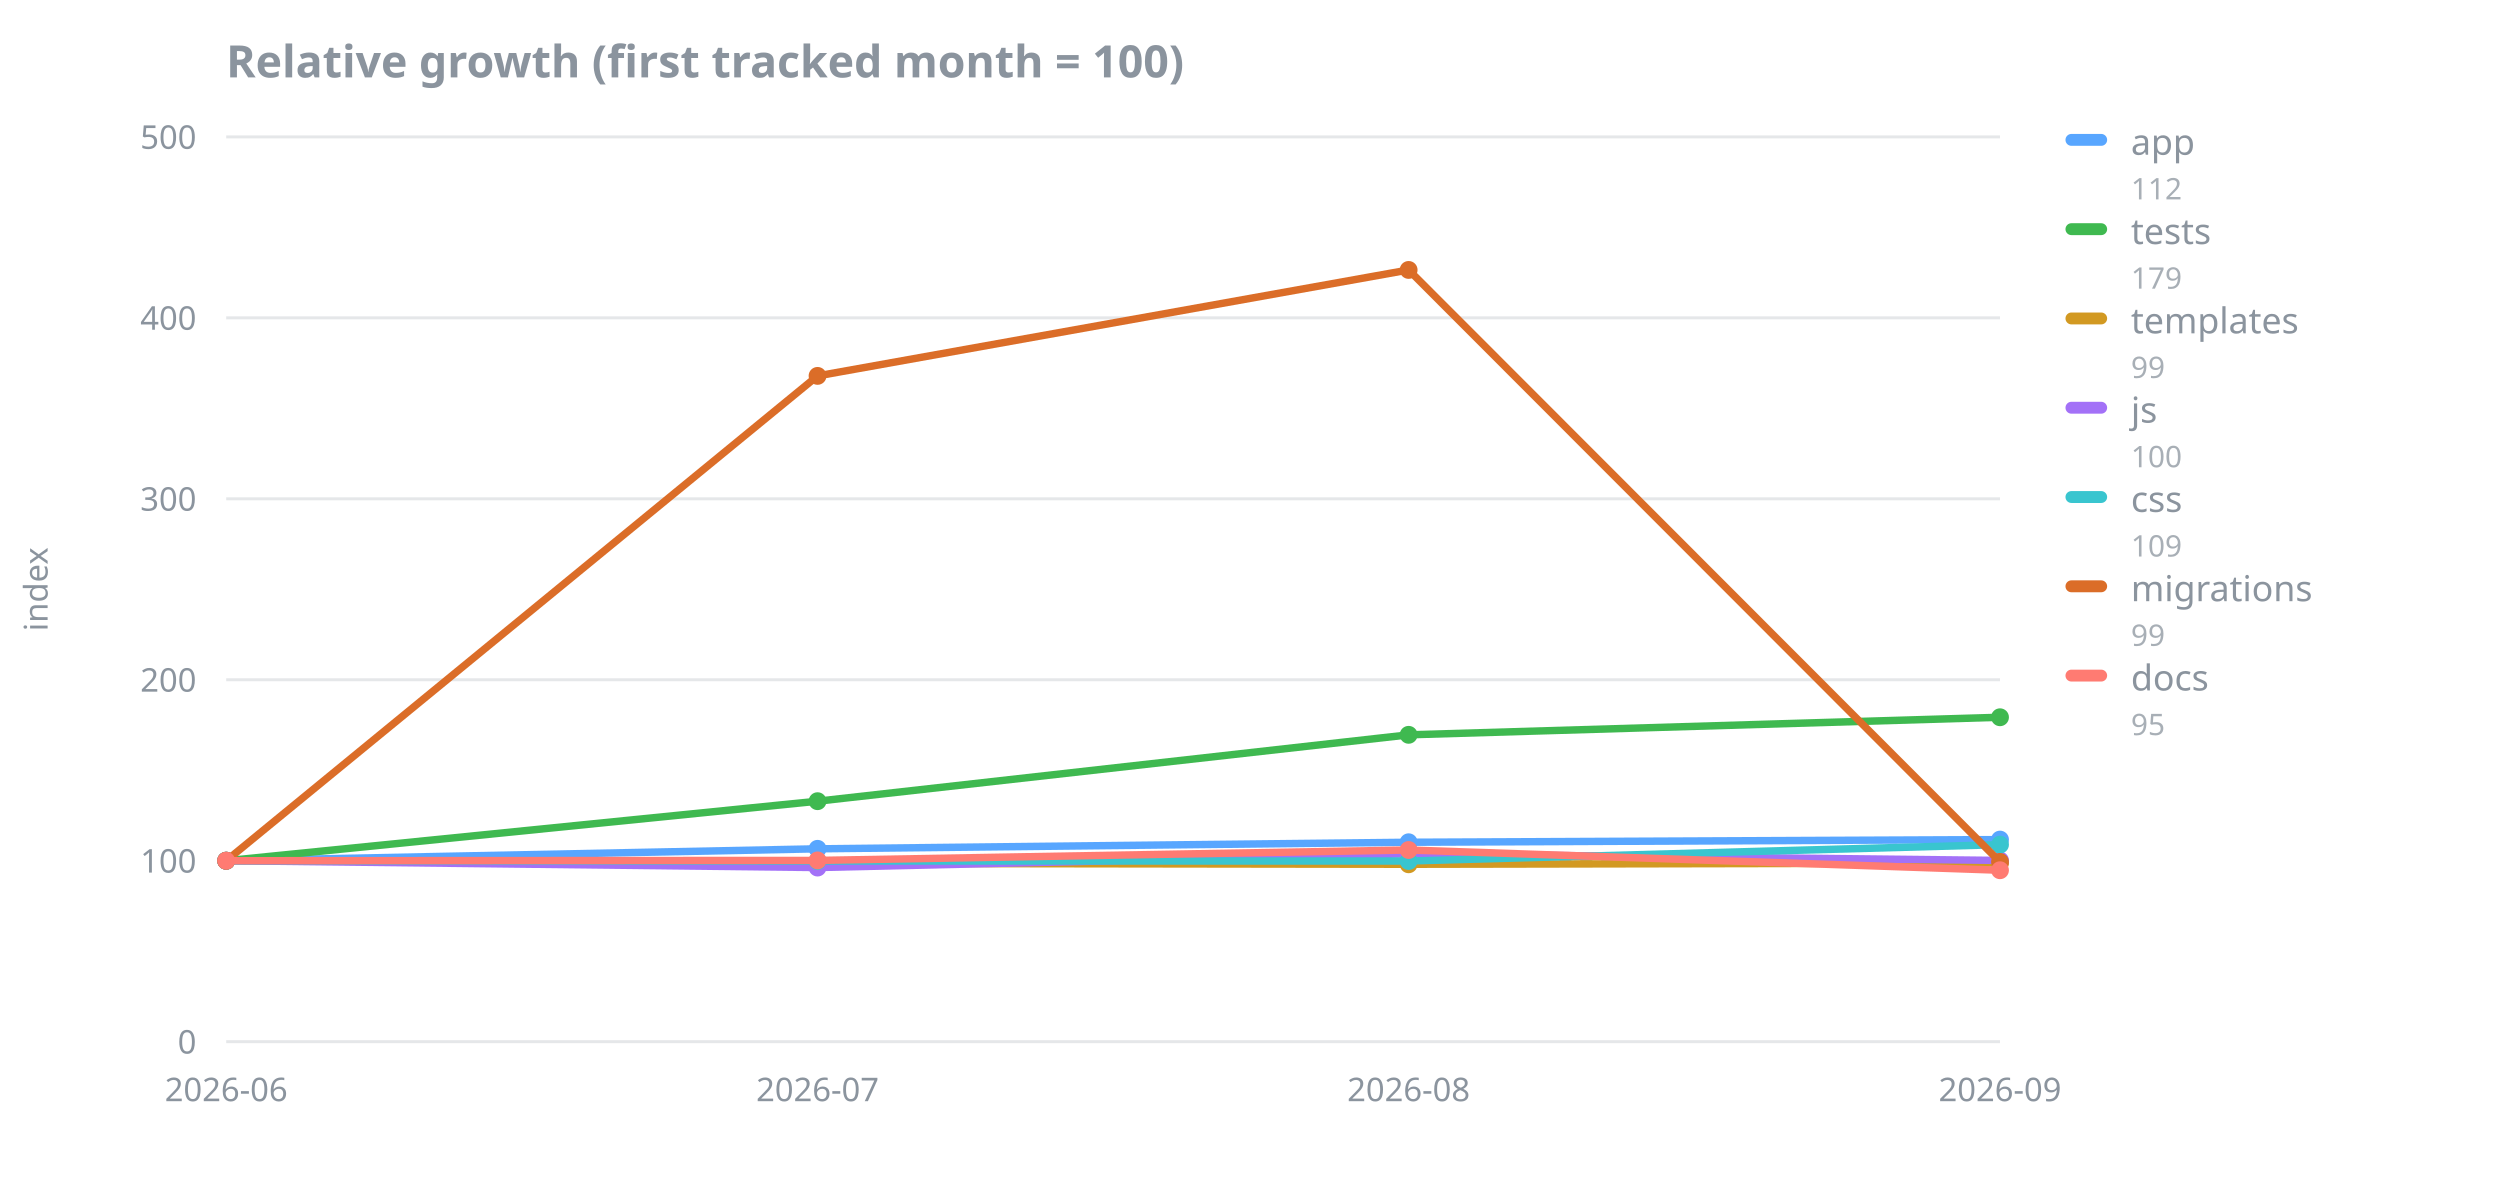
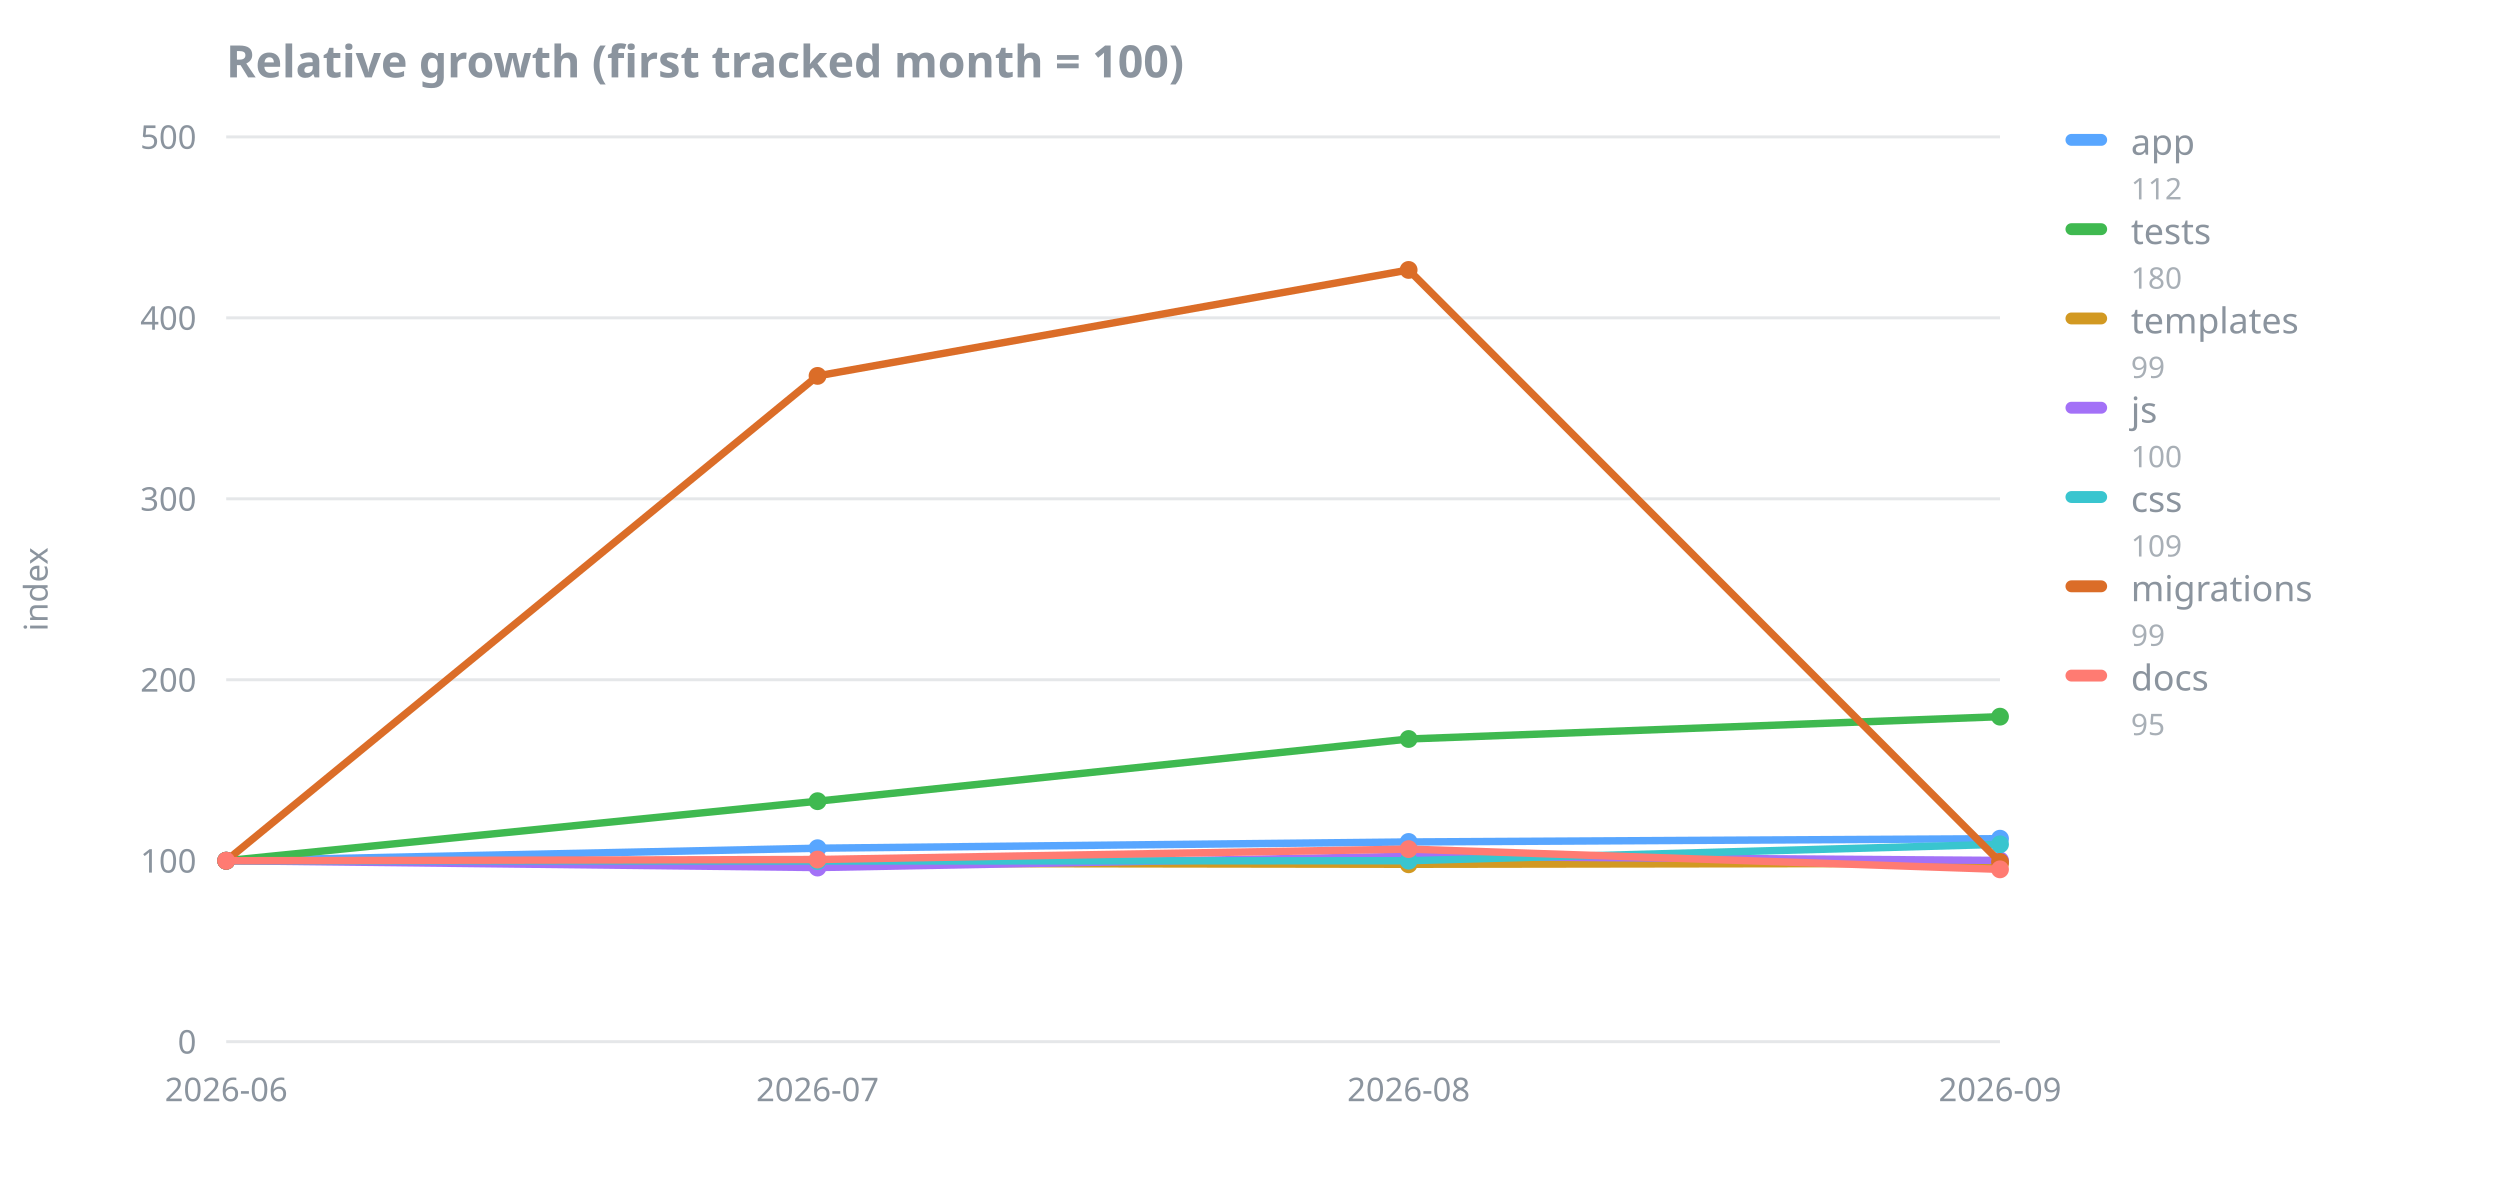
<svg xmlns="http://www.w3.org/2000/svg" width="840" height="400" viewBox="0 0 840 400" role="img" aria-label="Relative growth (first tracked month = 100)">
  <text x="76" y="26" font-family="sans-serif" font-size="15" font-weight="600" fill="#8b949e">Relative growth (first tracked month = 100)</text>
  <line x1="76" y1="350.0" x2="672" y2="350.0" stroke="#8b949e" stroke-opacity="0.22" stroke-width="1" />
  <text x="66" y="354.0" font-family="sans-serif" font-size="11" fill="#8b949e" text-anchor="end">0</text>
  <line x1="76" y1="289.2" x2="672" y2="289.2" stroke="#8b949e" stroke-opacity="0.22" stroke-width="1" />
  <text x="66" y="293.2" font-family="sans-serif" font-size="11" fill="#8b949e" text-anchor="end">100</text>
  <line x1="76" y1="228.4" x2="672" y2="228.4" stroke="#8b949e" stroke-opacity="0.22" stroke-width="1" />
  <text x="66" y="232.4" font-family="sans-serif" font-size="11" fill="#8b949e" text-anchor="end">200</text>
  <line x1="76" y1="167.6" x2="672" y2="167.6" stroke="#8b949e" stroke-opacity="0.22" stroke-width="1" />
  <text x="66" y="171.6" font-family="sans-serif" font-size="11" fill="#8b949e" text-anchor="end">300</text>
  <line x1="76" y1="106.8" x2="672" y2="106.8" stroke="#8b949e" stroke-opacity="0.22" stroke-width="1" />
  <text x="66" y="110.8" font-family="sans-serif" font-size="11" fill="#8b949e" text-anchor="end">400</text>
  <line x1="76" y1="46.0" x2="672" y2="46.0" stroke="#8b949e" stroke-opacity="0.22" stroke-width="1" />
  <text x="66" y="50.0" font-family="sans-serif" font-size="11" fill="#8b949e" text-anchor="end">500</text>
  <line x1="76" y1="289.2" x2="672" y2="289.2" stroke="#8b949e" stroke-width="1" stroke-dasharray="4 3" stroke-opacity="0.7" />
  <text x="16" y="198.0" font-family="sans-serif" font-size="11" fill="#8b949e" text-anchor="middle" transform="rotate(-90 16 198.0)">index</text>
  <text x="76.0" y="370.0" font-family="sans-serif" font-size="11" fill="#8b949e" text-anchor="middle">2026-06</text>
  <text x="274.7" y="370.0" font-family="sans-serif" font-size="11" fill="#8b949e" text-anchor="middle">2026-07</text>
  <text x="473.3" y="370.0" font-family="sans-serif" font-size="11" fill="#8b949e" text-anchor="middle">2026-08</text>
  <text x="672.0" y="370.0" font-family="sans-serif" font-size="11" fill="#8b949e" text-anchor="middle">2026-09</text>
-   <polyline points="76.0,289.2 274.7,285.2 473.3,283.0 672.0,282.1" fill="none" stroke="#58a6ff" stroke-width="2.5" stroke-linejoin="round" stroke-linecap="round" />
+   <polyline points="76.0,289.2 274.7,285.0 473.3,282.9 672.0,281.8" fill="none" stroke="#58a6ff" stroke-width="2.5" stroke-linejoin="round" stroke-linecap="round" />
  <circle cx="76.0" cy="289.2" r="3" fill="#58a6ff" />
-   <circle cx="274.7" cy="285.2" r="3" fill="#58a6ff" />
-   <circle cx="473.3" cy="283.0" r="3" fill="#58a6ff" />
-   <circle cx="672.0" cy="282.1" r="3" fill="#58a6ff" />
-   <polyline points="76.0,289.2 274.7,269.2 473.3,246.9 672.0,241.0" fill="none" stroke="#3fb950" stroke-width="2.5" stroke-linejoin="round" stroke-linecap="round" />
+   <circle cx="274.7" cy="285.0" r="3" fill="#58a6ff" />
+   <circle cx="473.3" cy="282.9" r="3" fill="#58a6ff" />
+   <circle cx="672.0" cy="281.8" r="3" fill="#58a6ff" />
+   <polyline points="76.0,289.2 274.7,269.2 473.3,248.3 672.0,240.8" fill="none" stroke="#3fb950" stroke-width="2.5" stroke-linejoin="round" stroke-linecap="round" />
  <circle cx="76.0" cy="289.2" r="3" fill="#3fb950" />
  <circle cx="274.7" cy="269.2" r="3" fill="#3fb950" />
-   <circle cx="473.3" cy="246.9" r="3" fill="#3fb950" />
-   <circle cx="672.0" cy="241.0" r="3" fill="#3fb950" />
-   <polyline points="76.0,289.2 274.7,290.1 473.3,290.4 672.0,290.0" fill="none" stroke="#d29922" stroke-width="2.5" stroke-linejoin="round" stroke-linecap="round" />
+   <circle cx="473.3" cy="248.3" r="3" fill="#3fb950" />
+   <circle cx="672.0" cy="240.8" r="3" fill="#3fb950" />
+   <polyline points="76.0,289.2 274.7,290.1 473.3,290.4 672.0,290.1" fill="none" stroke="#d29922" stroke-width="2.5" stroke-linejoin="round" stroke-linecap="round" />
  <circle cx="76.0" cy="289.2" r="3" fill="#d29922" />
  <circle cx="274.7" cy="290.1" r="3" fill="#d29922" />
  <circle cx="473.3" cy="290.4" r="3" fill="#d29922" />
-   <circle cx="672.0" cy="290.0" r="3" fill="#d29922" />
-   <polyline points="76.0,289.2 274.7,291.5 473.3,286.9 672.0,289.1" fill="none" stroke="#a371f7" stroke-width="2.5" stroke-linejoin="round" stroke-linecap="round" />
+   <circle cx="672.0" cy="290.1" r="3" fill="#d29922" />
+   <polyline points="76.0,289.2 274.7,291.5 473.3,287.7 672.0,289.1" fill="none" stroke="#a371f7" stroke-width="2.5" stroke-linejoin="round" stroke-linecap="round" />
  <circle cx="76.0" cy="289.2" r="3" fill="#a371f7" />
  <circle cx="274.7" cy="291.5" r="3" fill="#a371f7" />
-   <circle cx="473.3" cy="286.9" r="3" fill="#a371f7" />
+   <circle cx="473.3" cy="287.7" r="3" fill="#a371f7" />
  <circle cx="672.0" cy="289.1" r="3" fill="#a371f7" />
-   <polyline points="76.0,289.2 274.7,289.3 473.3,289.3 672.0,283.8" fill="none" stroke="#39c5cf" stroke-width="2.5" stroke-linejoin="round" stroke-linecap="round" />
+   <polyline points="76.0,289.2 274.7,289.3 473.3,289.2 672.0,283.7" fill="none" stroke="#39c5cf" stroke-width="2.5" stroke-linejoin="round" stroke-linecap="round" />
  <circle cx="76.0" cy="289.2" r="3" fill="#39c5cf" />
  <circle cx="274.7" cy="289.3" r="3" fill="#39c5cf" />
-   <circle cx="473.3" cy="289.3" r="3" fill="#39c5cf" />
-   <circle cx="672.0" cy="283.8" r="3" fill="#39c5cf" />
+   <circle cx="473.3" cy="289.2" r="3" fill="#39c5cf" />
+   <circle cx="672.0" cy="283.7" r="3" fill="#39c5cf" />
  <polyline points="76.0,289.2 274.7,126.3 473.3,90.7 672.0,289.6" fill="none" stroke="#db6d28" stroke-width="2.5" stroke-linejoin="round" stroke-linecap="round" />
  <circle cx="76.0" cy="289.2" r="3" fill="#db6d28" />
  <circle cx="274.7" cy="126.3" r="3" fill="#db6d28" />
  <circle cx="473.3" cy="90.7" r="3" fill="#db6d28" />
  <circle cx="672.0" cy="289.6" r="3" fill="#db6d28" />
-   <polyline points="76.0,289.2 274.7,289.1 473.3,285.6 672.0,292.4" fill="none" stroke="#ff7b72" stroke-width="2.5" stroke-linejoin="round" stroke-linecap="round" />
+   <polyline points="76.0,289.2 274.7,288.8 473.3,285.3 672.0,292.1" fill="none" stroke="#ff7b72" stroke-width="2.5" stroke-linejoin="round" stroke-linecap="round" />
  <circle cx="76.0" cy="289.2" r="3" fill="#ff7b72" />
-   <circle cx="274.7" cy="289.1" r="3" fill="#ff7b72" />
-   <circle cx="473.3" cy="285.6" r="3" fill="#ff7b72" />
-   <circle cx="672.0" cy="292.4" r="3" fill="#ff7b72" />
+   <circle cx="274.7" cy="288.8" r="3" fill="#ff7b72" />
+   <circle cx="473.3" cy="285.3" r="3" fill="#ff7b72" />
+   <circle cx="672.0" cy="292.1" r="3" fill="#ff7b72" />
  <rect x="694" y="45" width="14" height="4" rx="2" fill="#58a6ff" />
  <text x="716" y="52" font-family="sans-serif" font-size="12" fill="#8b949e">app</text>
  <text x="716" y="67" font-family="sans-serif" font-size="10" fill="#8b949e" fill-opacity="0.75">112</text>
  <rect x="694" y="75" width="14" height="4" rx="2" fill="#3fb950" />
  <text x="716" y="82" font-family="sans-serif" font-size="12" fill="#8b949e">tests</text>
-   <text x="716" y="97" font-family="sans-serif" font-size="10" fill="#8b949e" fill-opacity="0.75">179</text>
+   <text x="716" y="97" font-family="sans-serif" font-size="10" fill="#8b949e" fill-opacity="0.75">180</text>
  <rect x="694" y="105" width="14" height="4" rx="2" fill="#d29922" />
  <text x="716" y="112" font-family="sans-serif" font-size="12" fill="#8b949e">templates</text>
  <text x="716" y="127" font-family="sans-serif" font-size="10" fill="#8b949e" fill-opacity="0.75">99</text>
  <rect x="694" y="135" width="14" height="4" rx="2" fill="#a371f7" />
  <text x="716" y="142" font-family="sans-serif" font-size="12" fill="#8b949e">js</text>
  <text x="716" y="157" font-family="sans-serif" font-size="10" fill="#8b949e" fill-opacity="0.75">100</text>
  <rect x="694" y="165" width="14" height="4" rx="2" fill="#39c5cf" />
  <text x="716" y="172" font-family="sans-serif" font-size="12" fill="#8b949e">css</text>
  <text x="716" y="187" font-family="sans-serif" font-size="10" fill="#8b949e" fill-opacity="0.75">109</text>
  <rect x="694" y="195" width="14" height="4" rx="2" fill="#db6d28" />
  <text x="716" y="202" font-family="sans-serif" font-size="12" fill="#8b949e">migrations</text>
  <text x="716" y="217" font-family="sans-serif" font-size="10" fill="#8b949e" fill-opacity="0.75">99</text>
  <rect x="694" y="225" width="14" height="4" rx="2" fill="#ff7b72" />
  <text x="716" y="232" font-family="sans-serif" font-size="12" fill="#8b949e">docs</text>
  <text x="716" y="247" font-family="sans-serif" font-size="10" fill="#8b949e" fill-opacity="0.75">95</text>
</svg>
